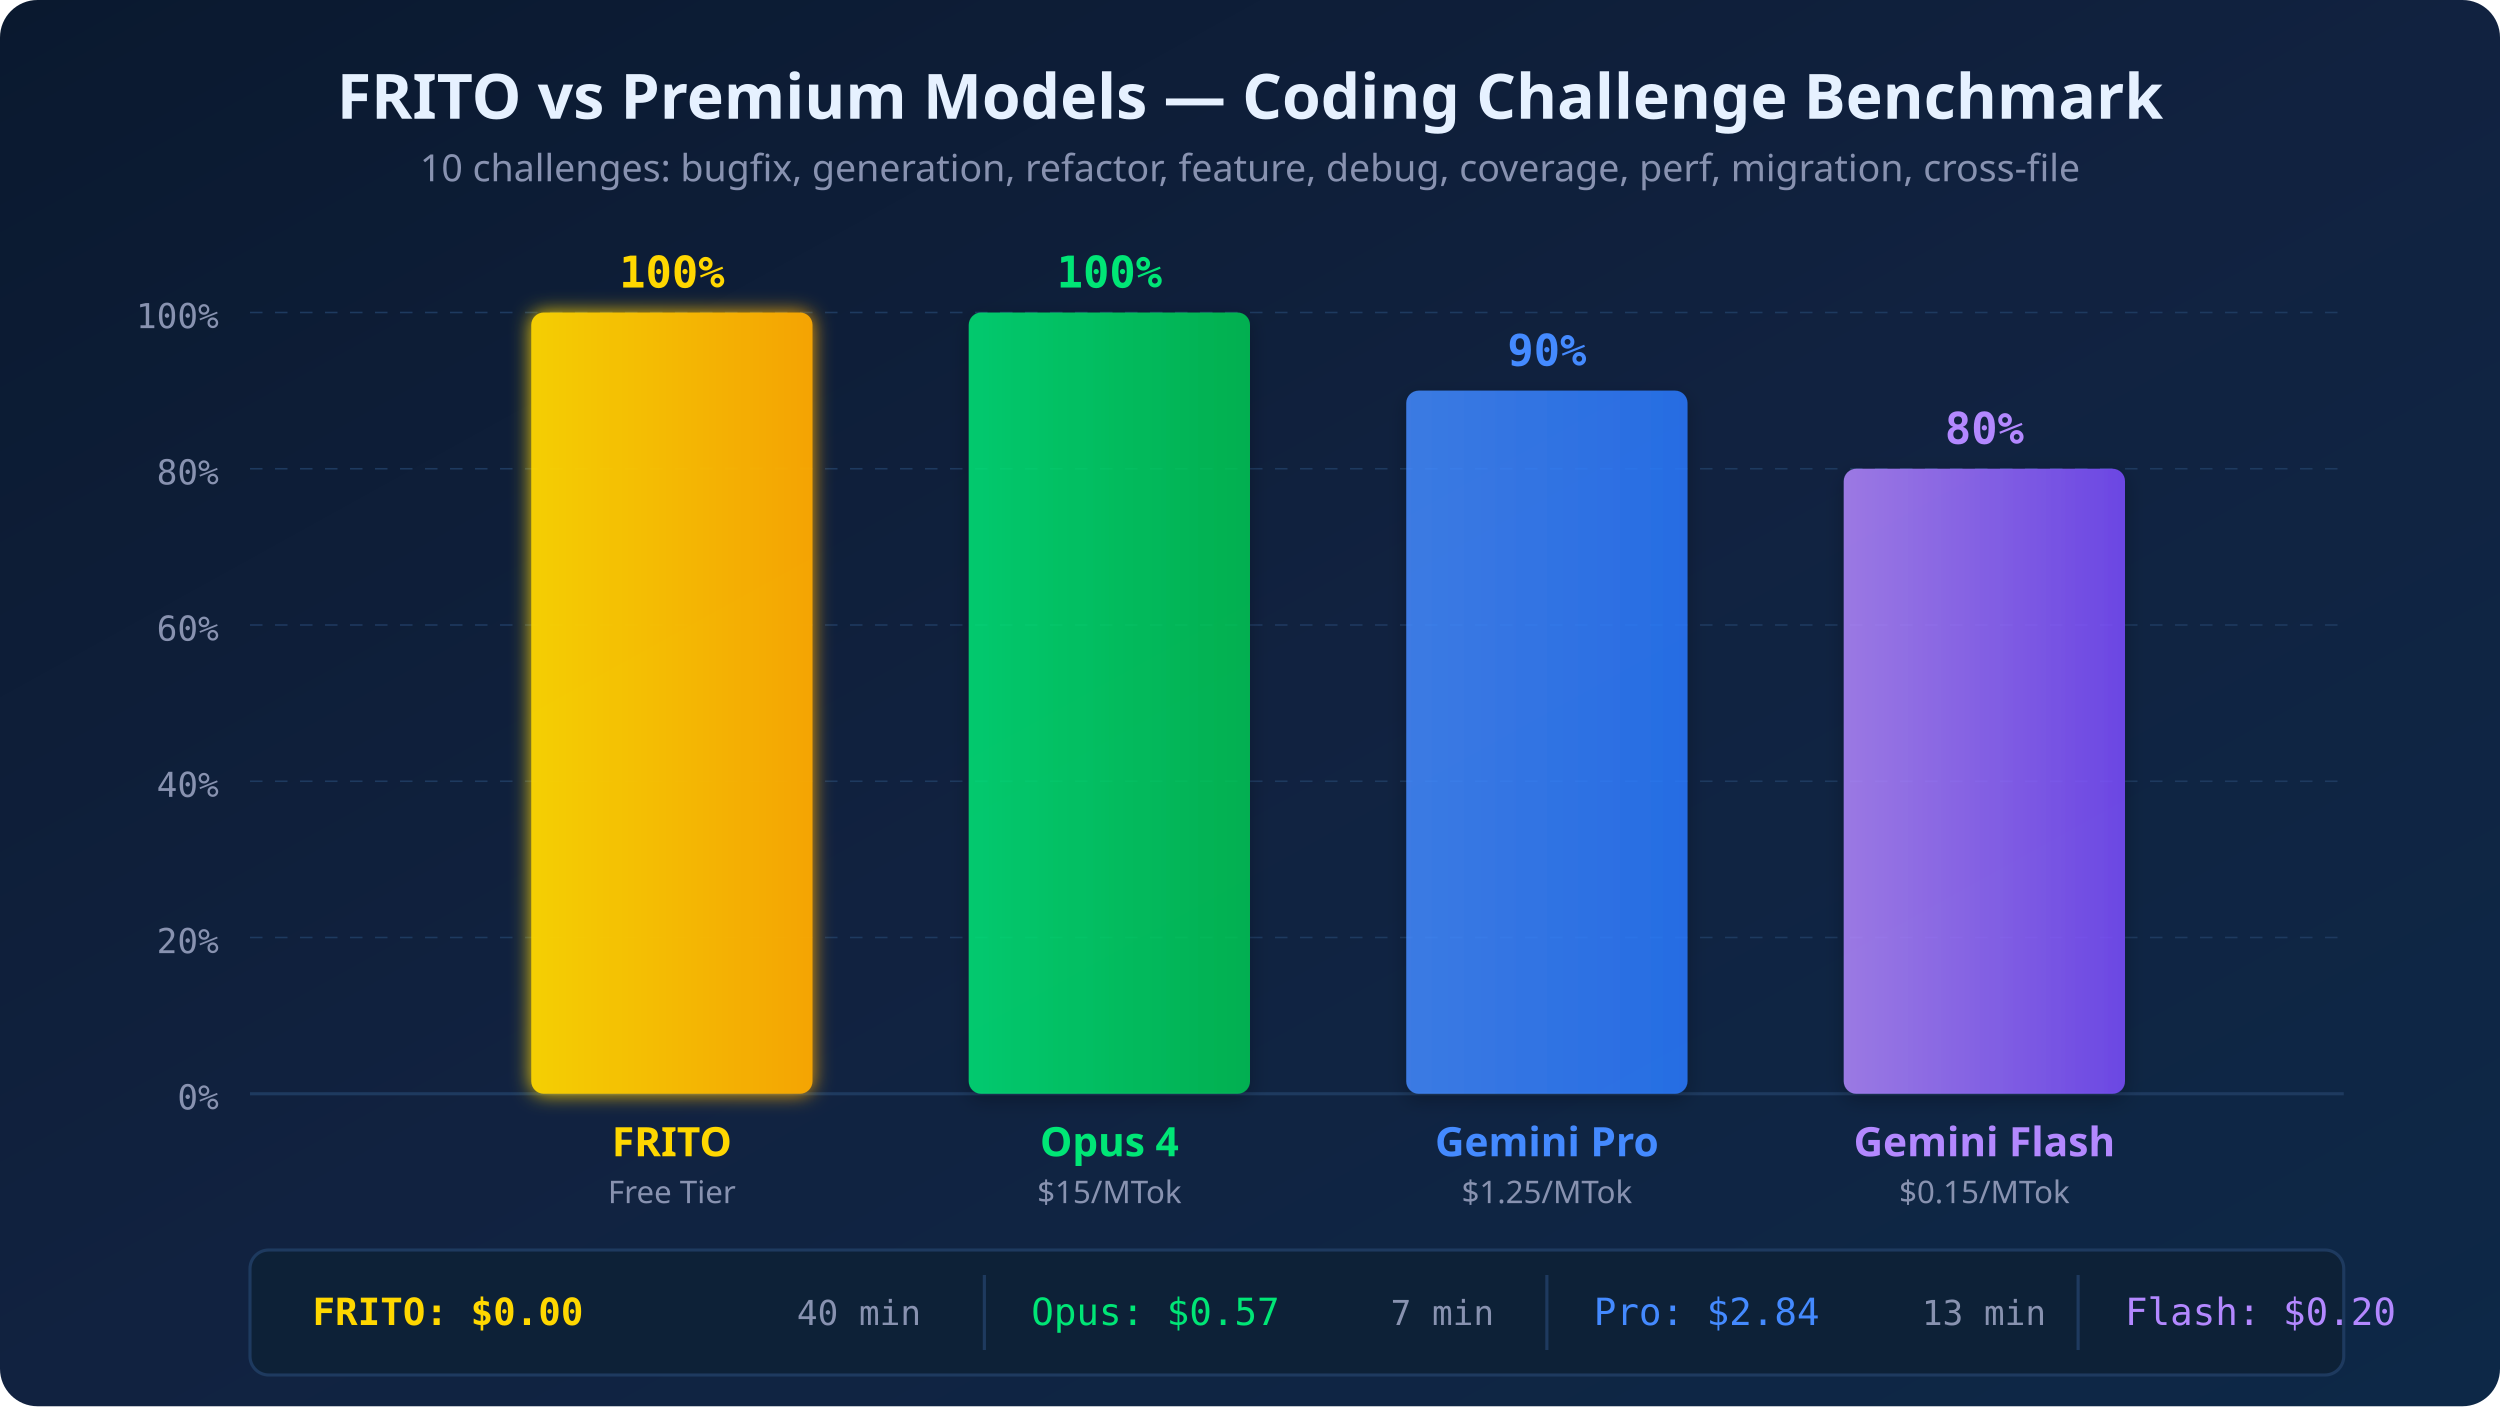
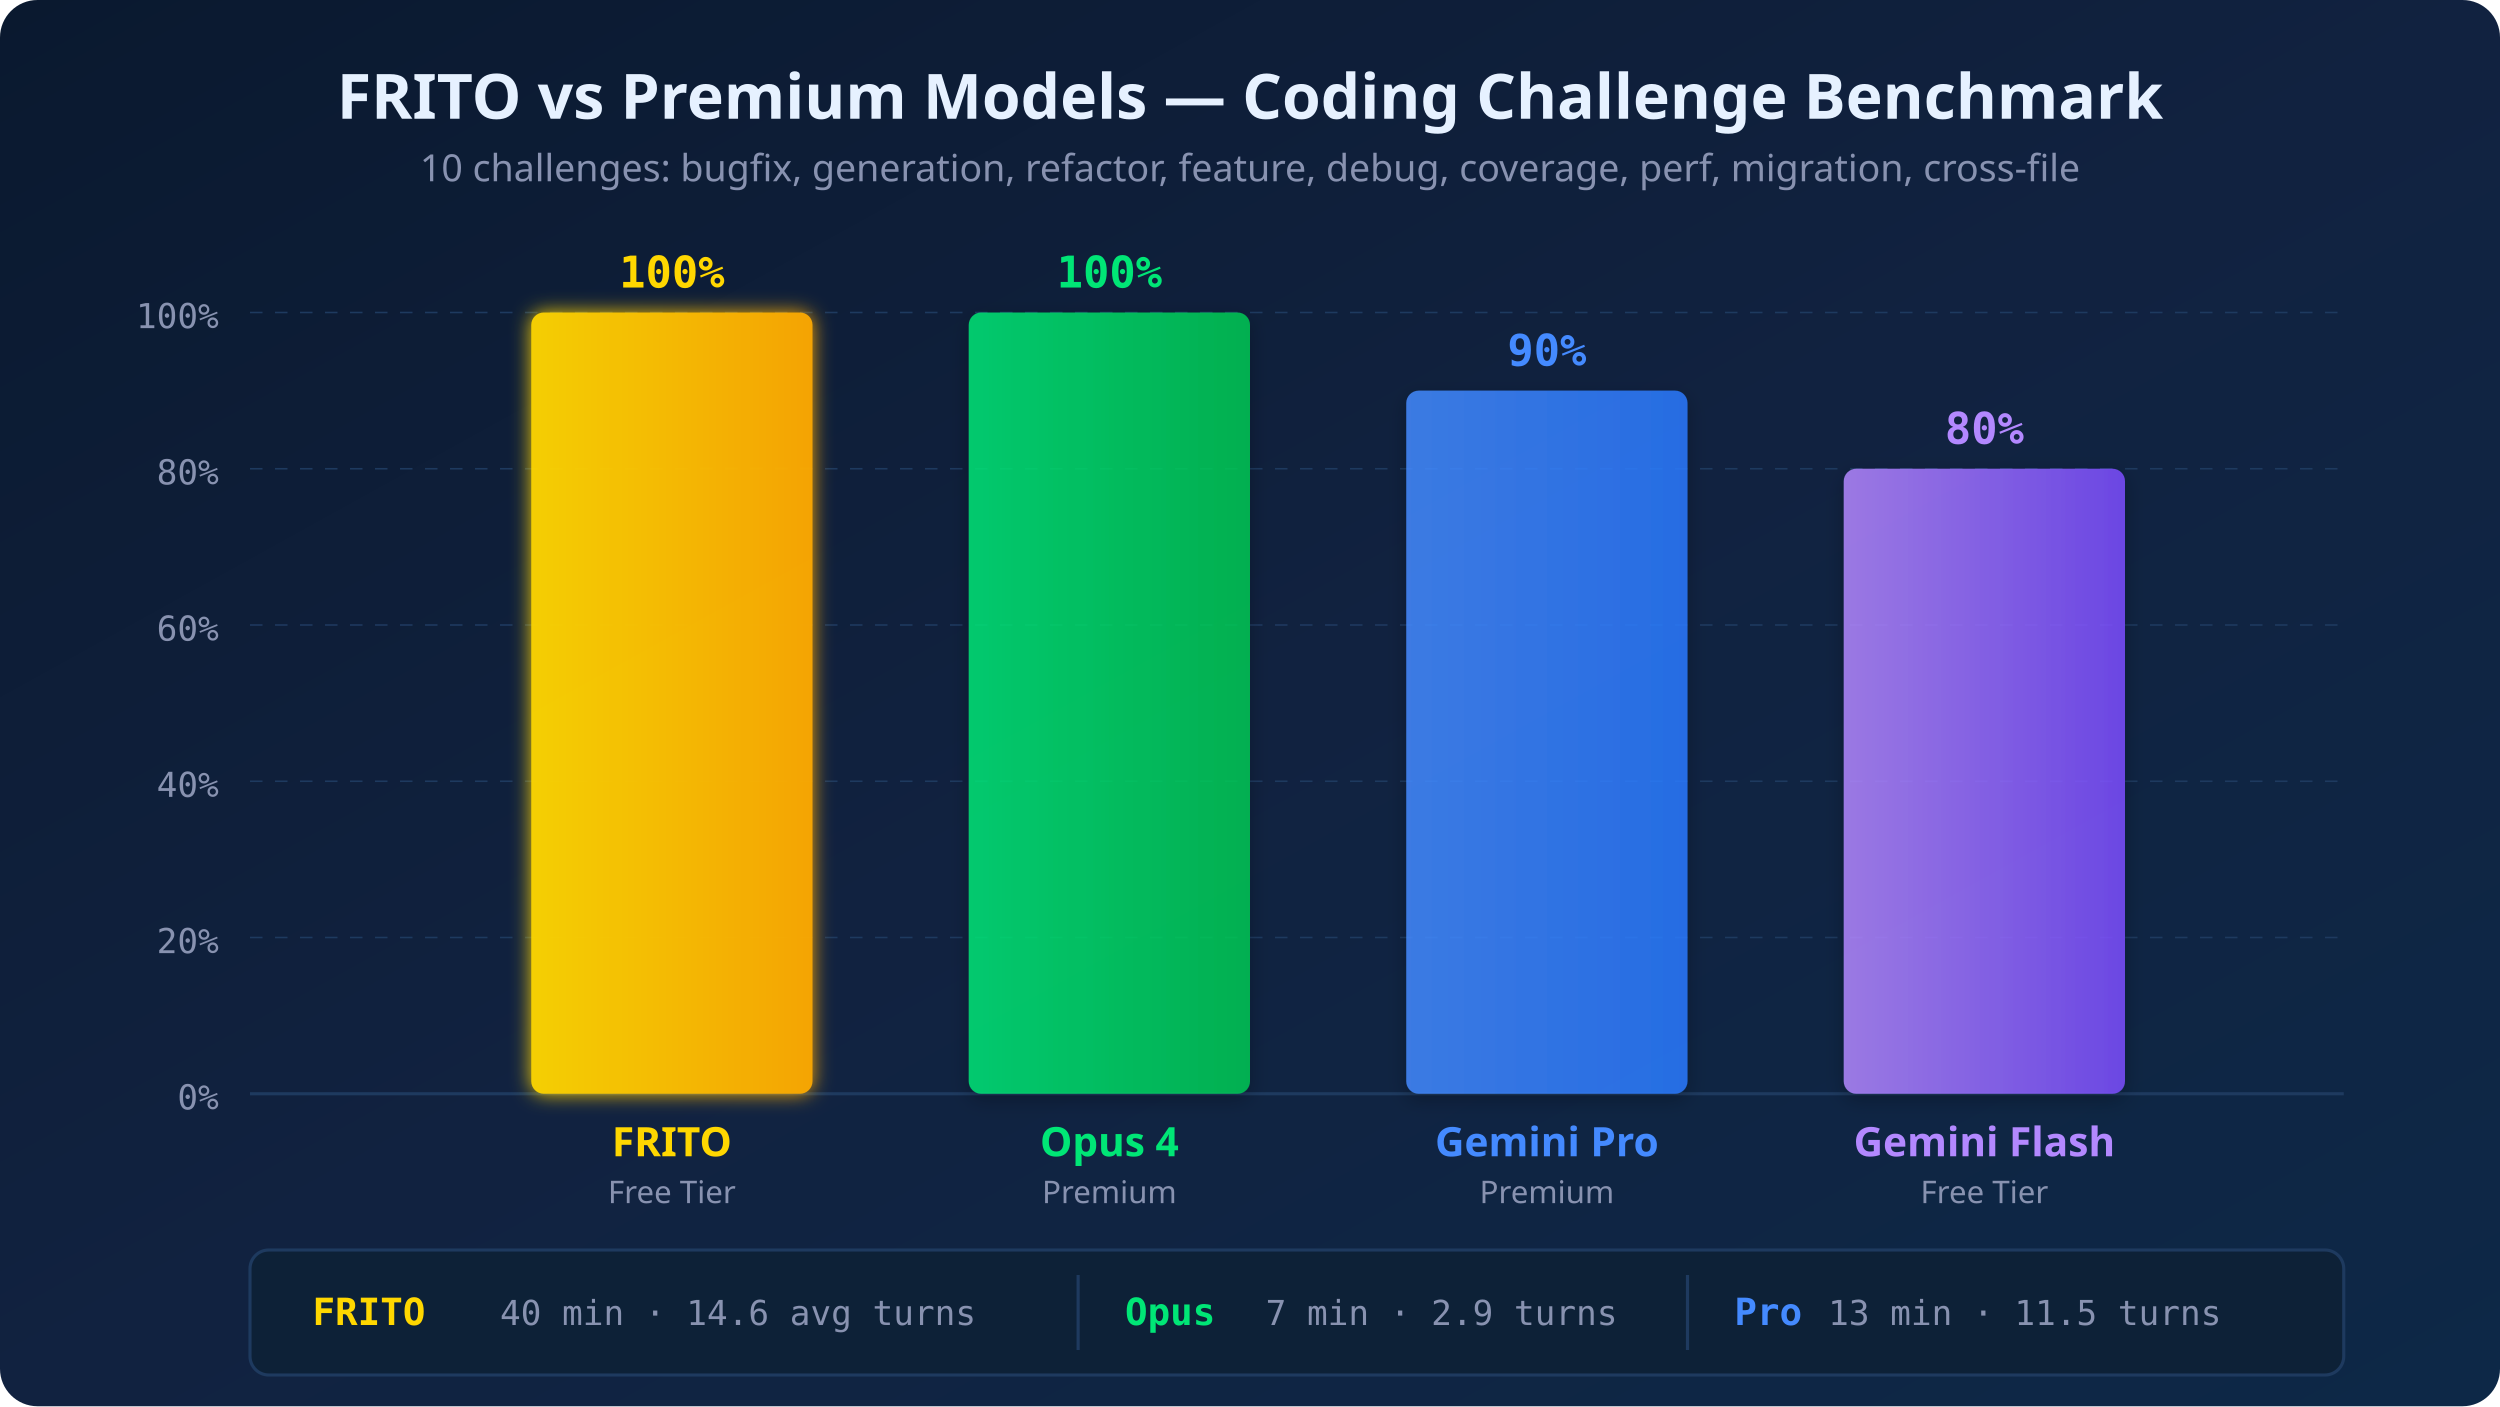
<svg xmlns="http://www.w3.org/2000/svg" viewBox="0 0 800 450" width="800" height="450">
  <defs>
    <linearGradient id="bg" x1="0%" y1="0%" x2="100%" y2="100%">
      <stop offset="0%" style="stop-color:#0a192f" />
      <stop offset="50%" style="stop-color:#112240" />
      <stop offset="100%" style="stop-color:#0d2847" />
    </linearGradient>
    <linearGradient id="gold" x1="0%" y1="0%" x2="100%" y2="0%">
      <stop offset="0%" style="stop-color:#ffd700" />
      <stop offset="100%" style="stop-color:#ffaa00" />
    </linearGradient>
    <linearGradient id="green" x1="0%" y1="0%" x2="100%" y2="0%">
      <stop offset="0%" style="stop-color:#00e676" />
      <stop offset="100%" style="stop-color:#00c853" />
    </linearGradient>
    <linearGradient id="blue" x1="0%" y1="0%" x2="100%" y2="0%">
      <stop offset="0%" style="stop-color:#448aff" />
      <stop offset="100%" style="stop-color:#2979ff" />
    </linearGradient>
    <linearGradient id="purple" x1="0%" y1="0%" x2="100%" y2="0%">
      <stop offset="0%" style="stop-color:#b388ff" />
      <stop offset="100%" style="stop-color:#7c4dff" />
    </linearGradient>
    <filter id="glow">
      <feGaussianBlur stdDeviation="3" result="blur" />
      <feMerge>
        <feMergeNode in="blur" />
        <feMergeNode in="SourceGraphic" />
      </feMerge>
    </filter>
    <filter id="shadow">
      <feDropShadow dx="0" dy="2" stdDeviation="3" flood-opacity="0.3" />
    </filter>
  </defs>
  <rect width="800" height="450" fill="url(#bg)" rx="12" />
  <text x="400" y="38" text-anchor="middle" fill="#e6f1ff" font-family="system-ui, sans-serif" font-size="20" font-weight="bold">FRITO vs Premium Models — Coding Challenge Benchmark</text>
  <text x="400" y="58" text-anchor="middle" fill="#8892b0" font-family="system-ui, sans-serif" font-size="12">10 challenges: bugfix, generation, refactor, feature, debug, coverage, perf, migration, cross-file</text>
  <text x="70" y="105" text-anchor="end" fill="#8892b0" font-family="monospace" font-size="11">100%</text>
  <text x="70" y="155" text-anchor="end" fill="#8892b0" font-family="monospace" font-size="11">80%</text>
  <text x="70" y="205" text-anchor="end" fill="#8892b0" font-family="monospace" font-size="11">60%</text>
  <text x="70" y="255" text-anchor="end" fill="#8892b0" font-family="monospace" font-size="11">40%</text>
  <text x="70" y="305" text-anchor="end" fill="#8892b0" font-family="monospace" font-size="11">20%</text>
  <text x="70" y="355" text-anchor="end" fill="#8892b0" font-family="monospace" font-size="11">0%</text>
  <line x1="80" y1="100" x2="750" y2="100" stroke="#1e3a5f" stroke-width="0.5" stroke-dasharray="4,4" />
  <line x1="80" y1="150" x2="750" y2="150" stroke="#1e3a5f" stroke-width="0.5" stroke-dasharray="4,4" />
  <line x1="80" y1="200" x2="750" y2="200" stroke="#1e3a5f" stroke-width="0.5" stroke-dasharray="4,4" />
  <line x1="80" y1="250" x2="750" y2="250" stroke="#1e3a5f" stroke-width="0.5" stroke-dasharray="4,4" />
  <line x1="80" y1="300" x2="750" y2="300" stroke="#1e3a5f" stroke-width="0.5" stroke-dasharray="4,4" />
  <line x1="80" y1="350" x2="750" y2="350" stroke="#1e3a5f" stroke-width="1" />
  <rect x="170" y="100" width="90" height="250" fill="url(#gold)" rx="4" filter="url(#glow)" opacity="0.95" />
  <text x="215" y="92" text-anchor="middle" fill="#ffd700" font-family="monospace" font-size="14" font-weight="bold">100%</text>
  <text x="215" y="370" text-anchor="middle" fill="#ffd700" font-family="system-ui, sans-serif" font-size="13" font-weight="bold">FRITO</text>
  <text x="215" y="385" text-anchor="middle" fill="#8892b0" font-family="system-ui, sans-serif" font-size="10">Free Tier</text>
  <rect x="310" y="100" width="90" height="250" fill="url(#green)" rx="4" filter="url(#shadow)" opacity="0.85" />
  <text x="355" y="92" text-anchor="middle" fill="#00e676" font-family="monospace" font-size="14" font-weight="bold">100%</text>
  <text x="355" y="370" text-anchor="middle" fill="#00e676" font-family="system-ui, sans-serif" font-size="13" font-weight="bold">Opus 4</text>
-   <text x="355" y="385" text-anchor="middle" fill="#8892b0" font-family="system-ui, sans-serif" font-size="10">$15/MTok</text>
+   <text x="355" y="385" text-anchor="middle" fill="#8892b0" font-family="system-ui, sans-serif" font-size="10">Premium</text>
  <rect x="450" y="125" width="90" height="225" fill="url(#blue)" rx="4" filter="url(#shadow)" opacity="0.85" />
  <text x="495" y="117" text-anchor="middle" fill="#448aff" font-family="monospace" font-size="14" font-weight="bold">90%</text>
  <text x="495" y="370" text-anchor="middle" fill="#448aff" font-family="system-ui, sans-serif" font-size="13" font-weight="bold">Gemini Pro</text>
-   <text x="495" y="385" text-anchor="middle" fill="#8892b0" font-family="system-ui, sans-serif" font-size="10">$1.25/MTok</text>
+   <text x="495" y="385" text-anchor="middle" fill="#8892b0" font-family="system-ui, sans-serif" font-size="10">Premium</text>
  <rect x="590" y="150" width="90" height="200" fill="url(#purple)" rx="4" filter="url(#shadow)" opacity="0.85" />
  <text x="635" y="142" text-anchor="middle" fill="#b388ff" font-family="monospace" font-size="14" font-weight="bold">80%</text>
  <text x="635" y="370" text-anchor="middle" fill="#b388ff" font-family="system-ui, sans-serif" font-size="13" font-weight="bold">Gemini Flash</text>
-   <text x="635" y="385" text-anchor="middle" fill="#8892b0" font-family="system-ui, sans-serif" font-size="10">$0.15/MTok</text>
+   <text x="635" y="385" text-anchor="middle" fill="#8892b0" font-family="system-ui, sans-serif" font-size="10">Free Tier</text>
  <rect x="80" y="400" width="670" height="40" fill="#0d2137" rx="6" stroke="#1e3a5f" stroke-width="1" />
-   <text x="100" y="424" fill="#ffd700" font-family="monospace" font-size="12" font-weight="bold">FRITO: $0.00</text>
-   <text x="255" y="424" fill="#8892b0" font-family="monospace" font-size="11">40 min</text>
-   <line x1="315" y1="408" x2="315" y2="432" stroke="#1e3a5f" stroke-width="1" />
-   <text x="330" y="424" fill="#00e676" font-family="monospace" font-size="12">Opus: $0.57</text>
-   <text x="445" y="424" fill="#8892b0" font-family="monospace" font-size="11">7 min</text>
-   <line x1="495" y1="408" x2="495" y2="432" stroke="#1e3a5f" stroke-width="1" />
-   <text x="510" y="424" fill="#448aff" font-family="monospace" font-size="12">Pro: $2.84</text>
-   <text x="615" y="424" fill="#8892b0" font-family="monospace" font-size="11">13 min</text>
-   <line x1="665" y1="408" x2="665" y2="432" stroke="#1e3a5f" stroke-width="1" />
-   <text x="680" y="424" fill="#b388ff" font-family="monospace" font-size="12">Flash: $0.20</text>
+   <text x="100" y="424" fill="#ffd700" font-family="monospace" font-size="12" font-weight="bold">FRITO</text>
+   <text x="160" y="424" fill="#8892b0" font-family="monospace" font-size="11">40 min · 14.6 avg turns</text>
+   <line x1="345" y1="408" x2="345" y2="432" stroke="#1e3a5f" stroke-width="1" />
+   <text x="360" y="424" fill="#00e676" font-family="monospace" font-size="12" font-weight="bold">Opus</text>
+   <text x="405" y="424" fill="#8892b0" font-family="monospace" font-size="11">7 min · 2.9 turns</text>
+   <line x1="540" y1="408" x2="540" y2="432" stroke="#1e3a5f" stroke-width="1" />
+   <text x="555" y="424" fill="#448aff" font-family="monospace" font-size="12" font-weight="bold">Pro</text>
+   <text x="585" y="424" fill="#8892b0" font-family="monospace" font-size="11">13 min · 11.5 turns</text>
</svg>
